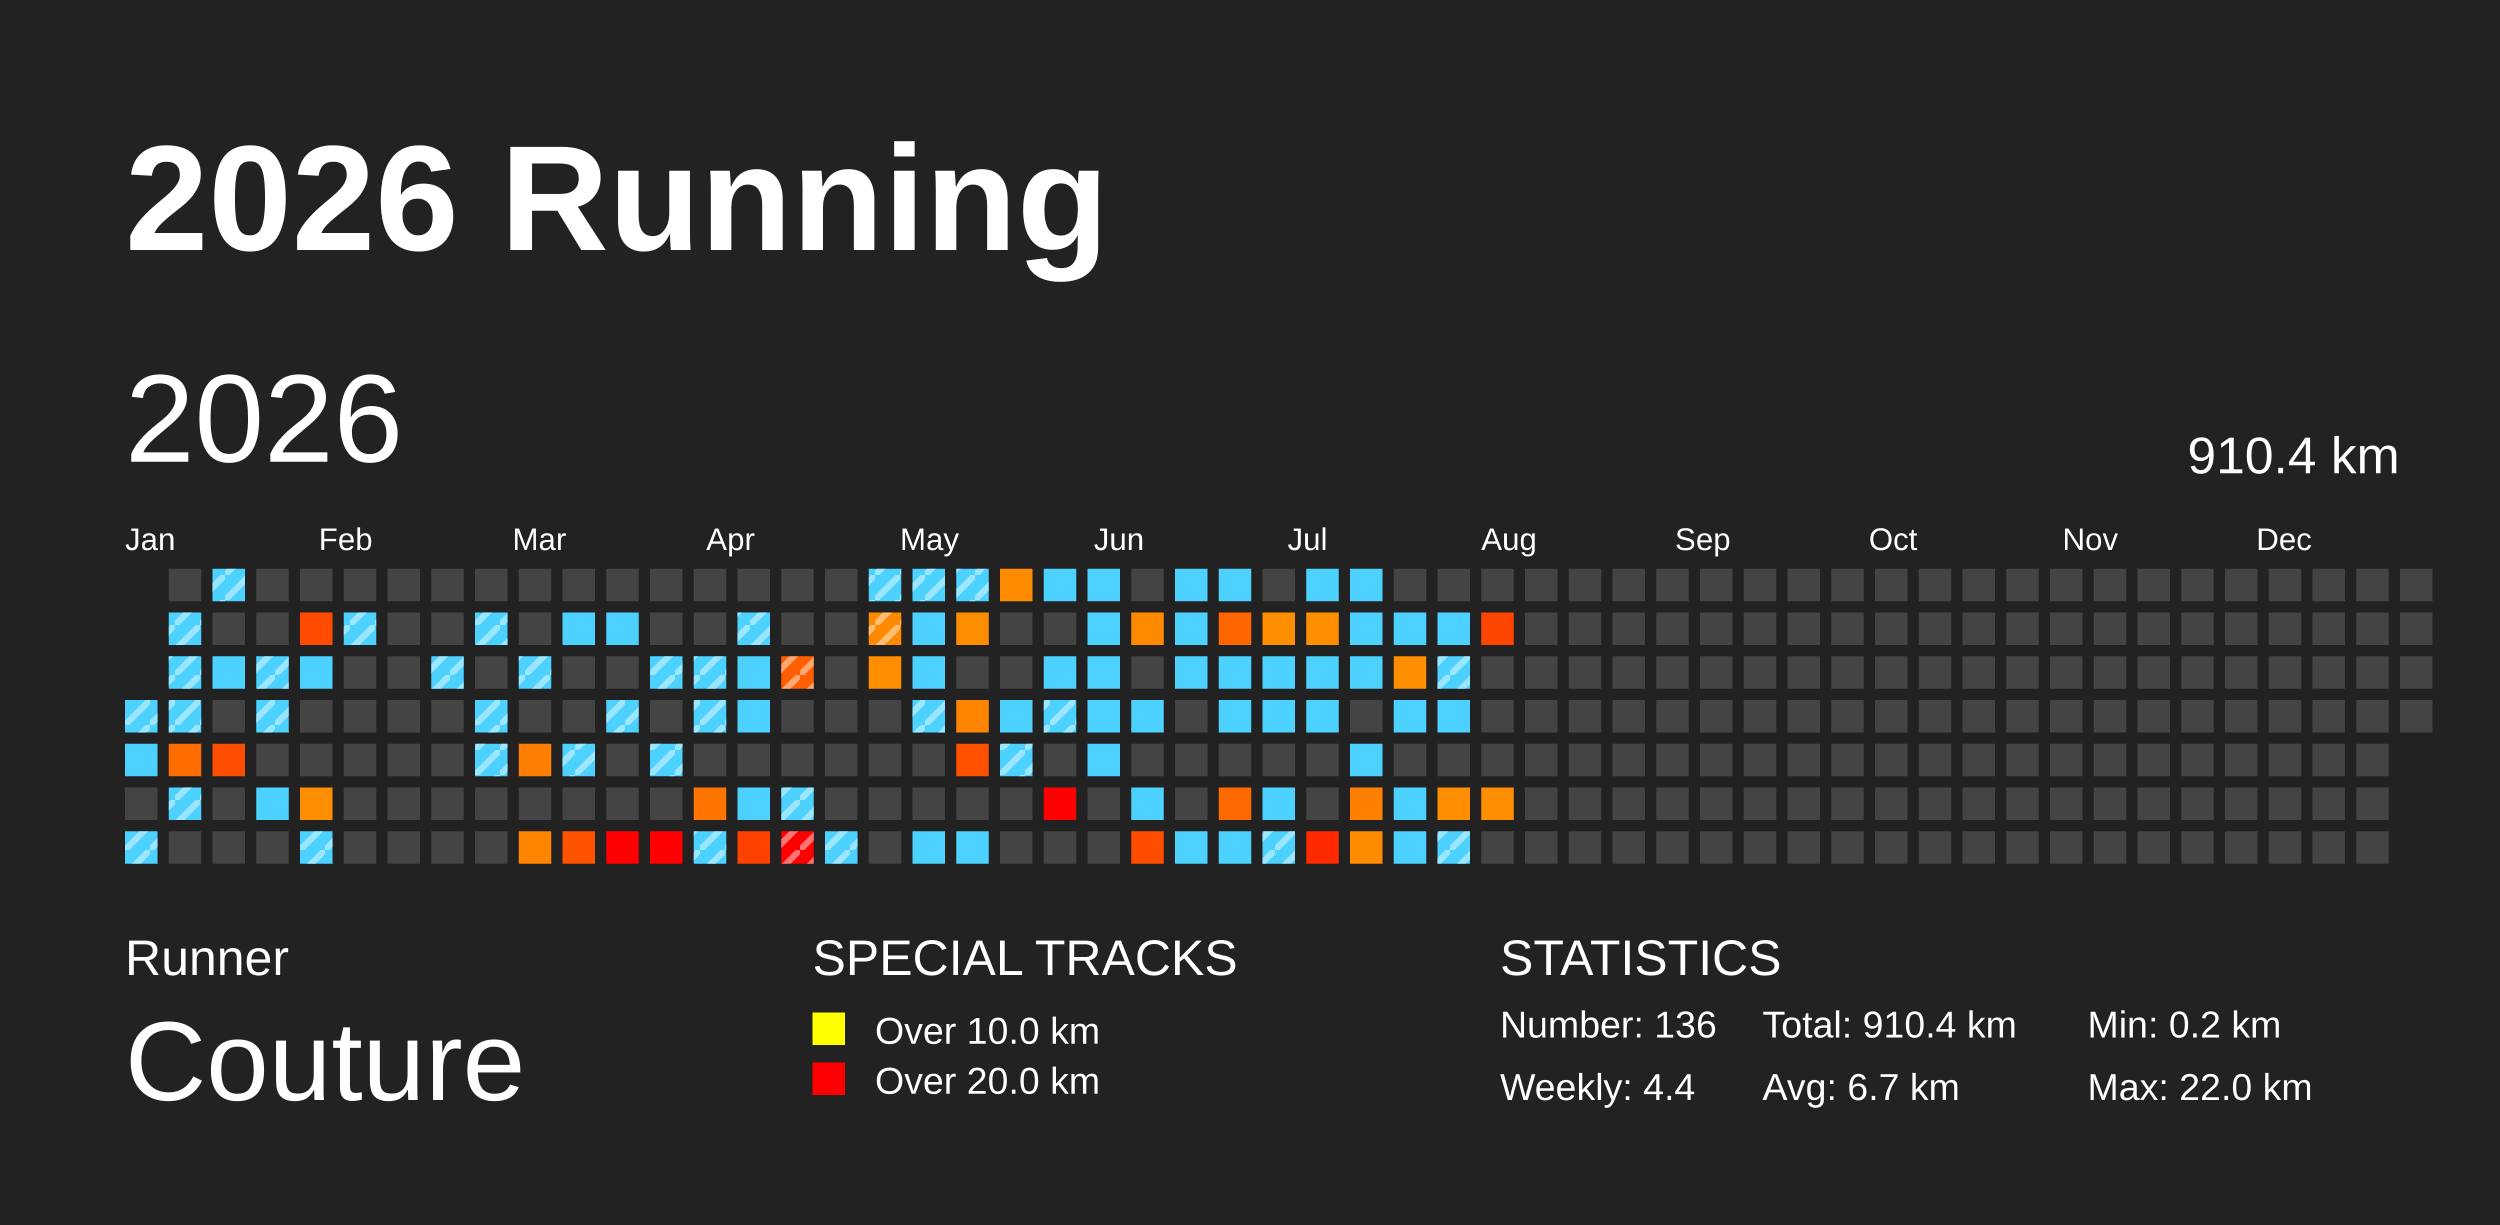
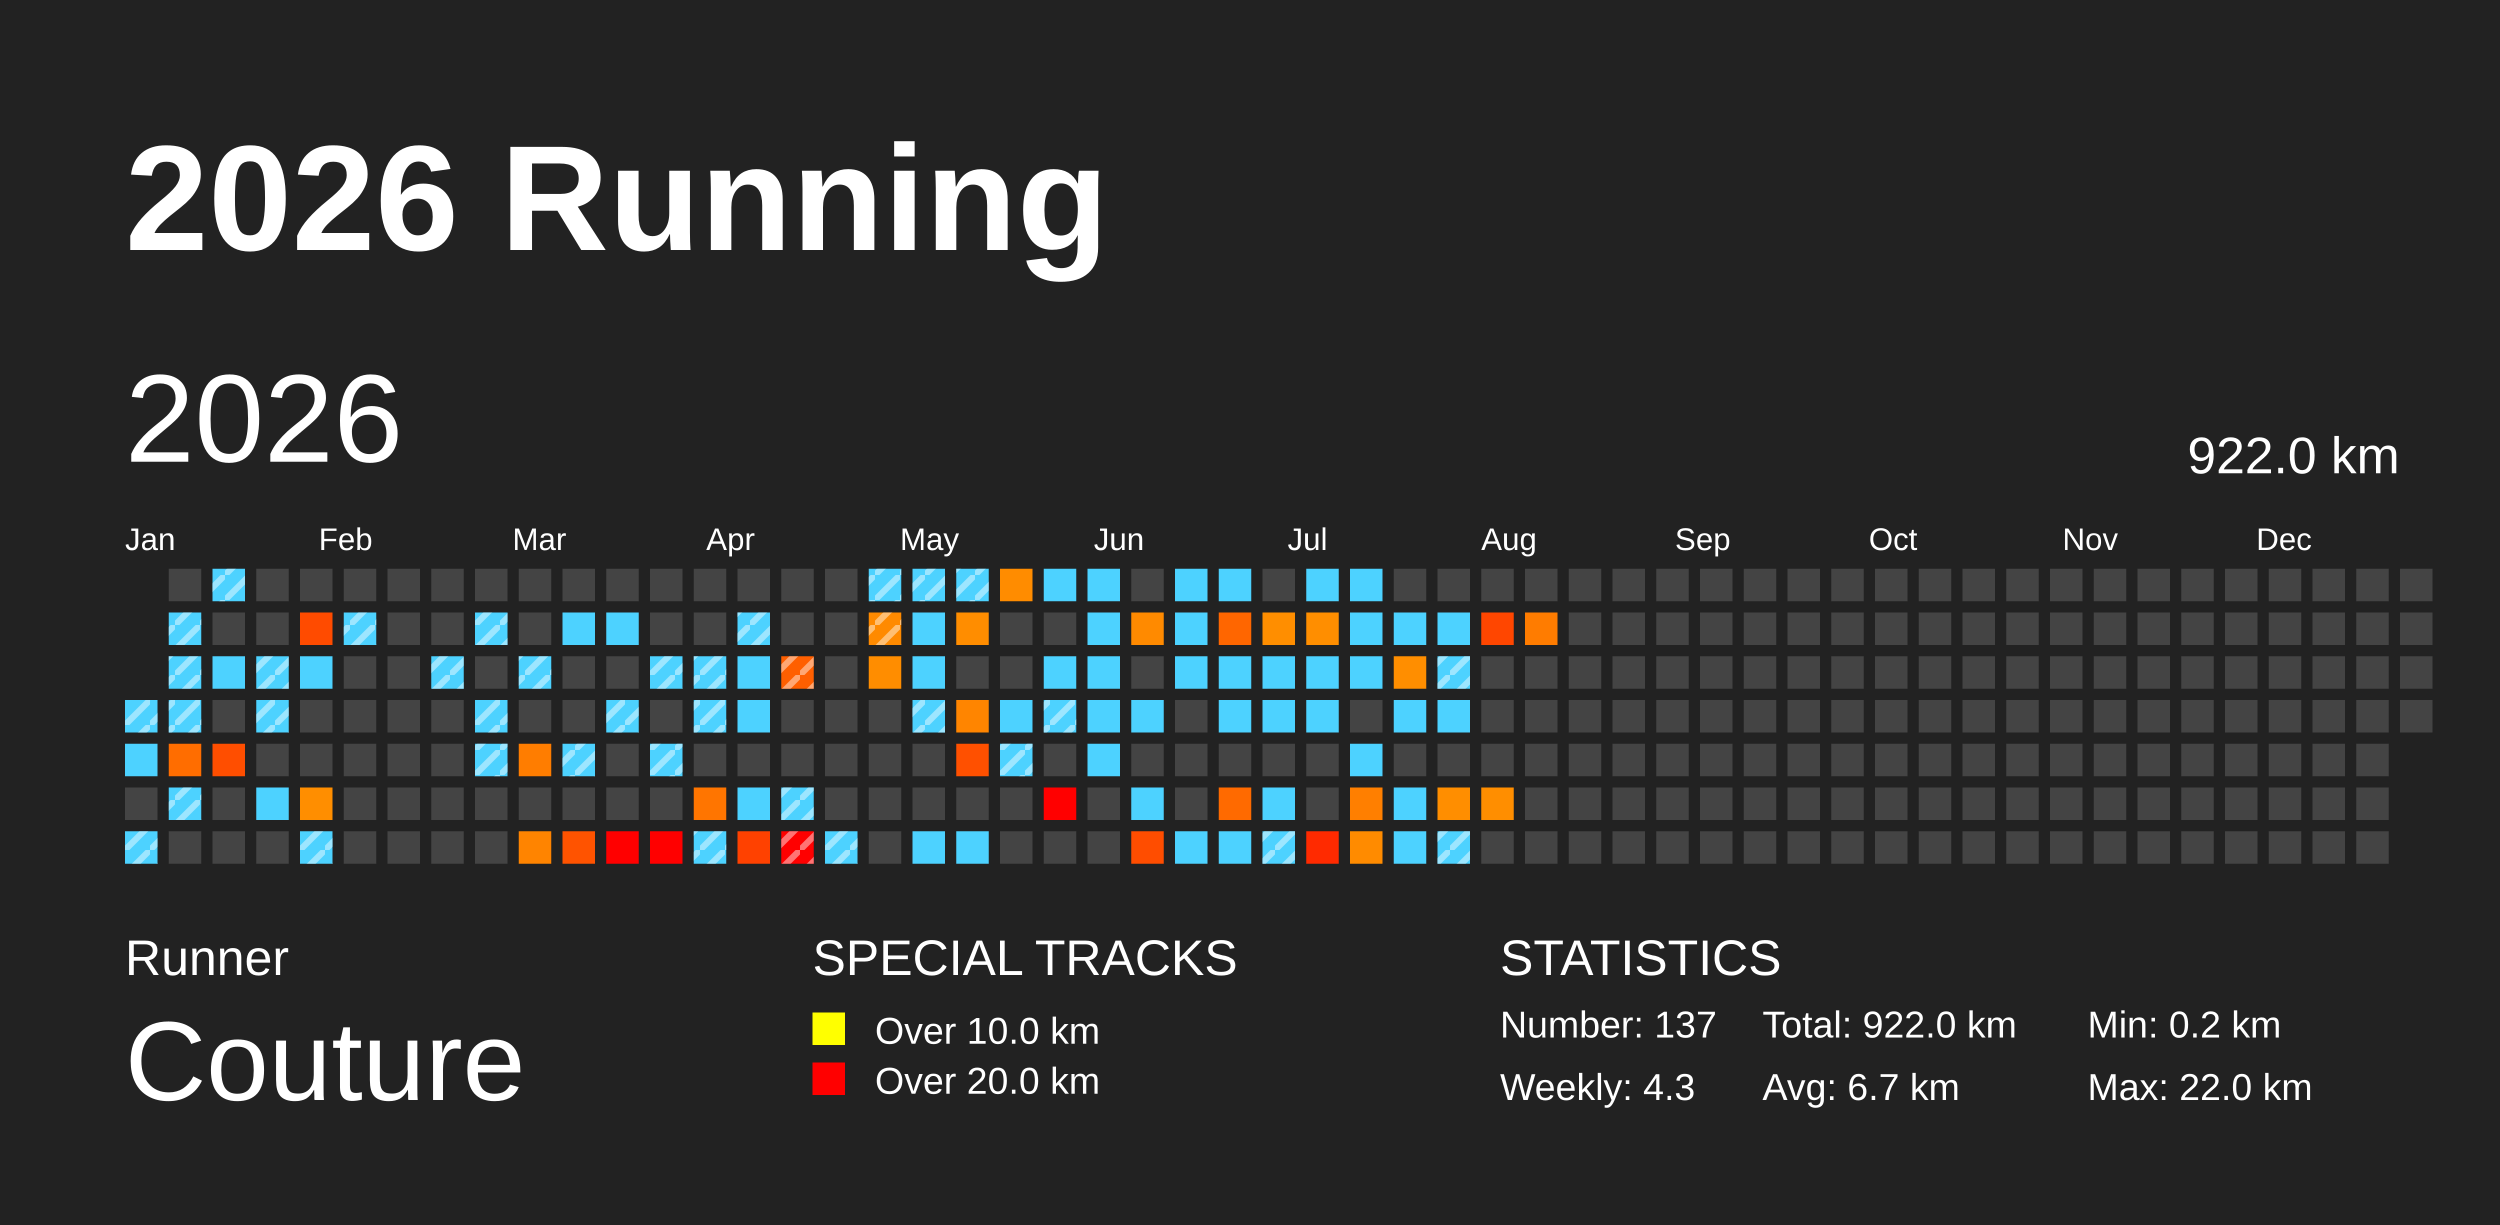
<svg xmlns="http://www.w3.org/2000/svg" baseProfile="full" height="98mm" version="1.1" viewBox="0,0,200,98" width="200mm">
  <defs>
    <pattern height="2" id="indoor-stripe" patternUnits="userSpaceOnUse" width="2">
      <line stroke="white" stroke-opacity="0.45" stroke-width="0.5" x1="0" x2="2" y1="2" y2="0" />
    </pattern>
  </defs>
  <rect fill="#222222" height="98" width="200" x="0" y="0" />
  <text fill="#FFFFFF" style="font-size:12px; font-family:Arial; font-weight:bold;" x="10" y="20">2026 Running</text>
  <text fill="#FFFFFF" style="font-size:4px; font-family:Arial" x="10" y="78">Runner</text>
  <text fill="#FFFFFF" style="font-size:9px; font-family:Arial" x="10" y="88">Couture</text>
  <text fill="#FFFFFF" style="font-size:4px; font-family:Arial" x="65" y="78">SPECIAL TRACKS</text>
  <rect fill="yellow" height="2.6" width="2.6" x="65" y="81" />
  <text fill="#FFFFFF" style="font-size:3px; font-family:Arial" x="70" y="83.5">Over 10.0 km</text>
  <rect fill="red" height="2.6" width="2.6" x="65" y="85" />
  <text fill="#FFFFFF" style="font-size:3px; font-family:Arial" x="70" y="87.5">Over 20.0 km</text>
  <text fill="#FFFFFF" style="font-size:4px; font-family:Arial" x="120" y="78">STATISTICS</text>
-   <text fill="#FFFFFF" style="font-size:3px; font-family:Arial" x="120" y="83">Number: 136</text>
-   <text fill="#FFFFFF" style="font-size:3px; font-family:Arial" x="120" y="88">Weekly: 4.4</text>
-   <text fill="#FFFFFF" style="font-size:3px; font-family:Arial" x="141" y="83">Total: 910.4 km</text>
+   <text fill="#FFFFFF" style="font-size:3px; font-family:Arial" x="120" y="83">Number: 137</text>
+   <text fill="#FFFFFF" style="font-size:3px; font-family:Arial" x="120" y="88">Weekly: 4.3</text>
+   <text fill="#FFFFFF" style="font-size:3px; font-family:Arial" x="141" y="83">Total: 922.0 km</text>
  <text fill="#FFFFFF" style="font-size:3px; font-family:Arial" x="141" y="88">Avg: 6.7 km</text>
  <text fill="#FFFFFF" style="font-size:3px; font-family:Arial" x="167" y="83">Min: 0.2 km</text>
  <text fill="#FFFFFF" style="font-size:3px; font-family:Arial" x="167" y="88">Max: 22.0 km</text>
  <text dominant-baseline="hanging" fill="#FFFFFF" style="font-size:10.0px; font-family:Arial;" x="10" y="30">2026</text>
-   <text dominant-baseline="hanging" fill="#FFFFFF" style="font-size:4.125px; font-family:Arial;" x="175" y="35">910.4 km</text>
+   <text dominant-baseline="hanging" fill="#FFFFFF" style="font-size:4.125px; font-family:Arial;" x="175" y="35">922.0 km</text>
  <text fill="#FFFFFF" style="font-size:2.5px; font-family:Arial" x="10.0" y="44">Jan</text>
  <text fill="#FFFFFF" style="font-size:2.5px; font-family:Arial" x="25.5" y="44">Feb</text>
  <text fill="#FFFFFF" style="font-size:2.5px; font-family:Arial" x="41.0" y="44">Mar</text>
  <text fill="#FFFFFF" style="font-size:2.5px; font-family:Arial" x="56.5" y="44">Apr</text>
  <text fill="#FFFFFF" style="font-size:2.5px; font-family:Arial" x="72.0" y="44">May</text>
  <text fill="#FFFFFF" style="font-size:2.5px; font-family:Arial" x="87.5" y="44">Jun</text>
  <text fill="#FFFFFF" style="font-size:2.5px; font-family:Arial" x="103.0" y="44">Jul</text>
  <text fill="#FFFFFF" style="font-size:2.5px; font-family:Arial" x="118.5" y="44">Aug</text>
  <text fill="#FFFFFF" style="font-size:2.5px; font-family:Arial" x="134.0" y="44">Sep</text>
  <text fill="#FFFFFF" style="font-size:2.5px; font-family:Arial" x="149.5" y="44">Oct</text>
  <text fill="#FFFFFF" style="font-size:2.5px; font-family:Arial" x="165.0" y="44">Nov</text>
  <text fill="#FFFFFF" style="font-size:2.5px; font-family:Arial" x="180.5" y="44">Dec</text>
  <rect fill="#4dd2ff" height="2.6" width="2.6" x="10.0" y="56.0" />
  <rect fill="url(#indoor-stripe)" height="2.6" width="2.6" x="10.0" y="56.0" />
  <rect fill="#4dd2ff" height="2.6" width="2.6" x="10.0" y="59.5" />
  <rect fill="#444444" height="2.6" width="2.6" x="10.0" y="63.0" />
  <rect fill="#4dd2ff" height="2.6" width="2.6" x="10.0" y="66.5" />
  <rect fill="url(#indoor-stripe)" height="2.6" width="2.6" x="10.0" y="66.5" />
  <rect fill="#444444" height="2.6" width="2.6" x="13.5" y="45.5" />
  <rect fill="#4dd2ff" height="2.6" width="2.6" x="13.5" y="49.0" />
  <rect fill="url(#indoor-stripe)" height="2.6" width="2.6" x="13.5" y="49.0" />
  <rect fill="#4dd2ff" height="2.6" width="2.6" x="13.5" y="52.5" />
  <rect fill="url(#indoor-stripe)" height="2.6" width="2.6" x="13.5" y="52.5" />
  <rect fill="#4dd2ff" height="2.6" width="2.6" x="13.5" y="56.0" />
  <rect fill="url(#indoor-stripe)" height="2.6" width="2.6" x="13.5" y="56.0" />
  <rect fill="#ff6d00" height="2.6" width="2.6" x="13.5" y="59.5" />
  <rect fill="#4dd2ff" height="2.6" width="2.6" x="13.5" y="63.0" />
  <rect fill="url(#indoor-stripe)" height="2.6" width="2.6" x="13.5" y="63.0" />
  <rect fill="#444444" height="2.6" width="2.6" x="13.5" y="66.5" />
  <rect fill="#4dd2ff" height="2.6" width="2.6" x="17.0" y="45.5" />
  <rect fill="url(#indoor-stripe)" height="2.6" width="2.6" x="17.0" y="45.5" />
  <rect fill="#444444" height="2.6" width="2.6" x="17.0" y="49.0" />
  <rect fill="#4dd2ff" height="2.6" width="2.6" x="17.0" y="52.5" />
  <rect fill="#444444" height="2.6" width="2.6" x="17.0" y="56.0" />
  <rect fill="#ff4e00" height="2.6" width="2.6" x="17.0" y="59.5" />
  <rect fill="#444444" height="2.6" width="2.6" x="17.0" y="63.0" />
  <rect fill="#444444" height="2.6" width="2.6" x="17.0" y="66.5" />
  <rect fill="#444444" height="2.6" width="2.6" x="20.5" y="45.5" />
  <rect fill="#444444" height="2.6" width="2.6" x="20.5" y="49.0" />
  <rect fill="#4dd2ff" height="2.6" width="2.6" x="20.5" y="52.5" />
  <rect fill="url(#indoor-stripe)" height="2.6" width="2.6" x="20.5" y="52.5" />
  <rect fill="#4dd2ff" height="2.6" width="2.6" x="20.5" y="56.0" />
  <rect fill="url(#indoor-stripe)" height="2.6" width="2.6" x="20.5" y="56.0" />
  <rect fill="#444444" height="2.6" width="2.6" x="20.5" y="59.5" />
  <rect fill="#4dd2ff" height="2.6" width="2.6" x="20.5" y="63.0" />
  <rect fill="#444444" height="2.6" width="2.6" x="20.5" y="66.5" />
  <rect fill="#444444" height="2.6" width="2.6" x="24.0" y="45.5" />
  <rect fill="#ff4b00" height="2.6" width="2.6" x="24.0" y="49.0" />
  <rect fill="#4dd2ff" height="2.6" width="2.6" x="24.0" y="52.5" />
  <rect fill="#444444" height="2.6" width="2.6" x="24.0" y="56.0" />
  <rect fill="#444444" height="2.6" width="2.6" x="24.0" y="59.5" />
  <rect fill="#ff8e00" height="2.6" width="2.6" x="24.0" y="63.0" />
  <rect fill="#4dd2ff" height="2.6" width="2.6" x="24.0" y="66.5" />
  <rect fill="url(#indoor-stripe)" height="2.6" width="2.6" x="24.0" y="66.5" />
  <rect fill="#444444" height="2.6" width="2.6" x="27.5" y="45.5" />
  <rect fill="#4dd2ff" height="2.6" width="2.6" x="27.5" y="49.0" />
  <rect fill="url(#indoor-stripe)" height="2.6" width="2.6" x="27.5" y="49.0" />
  <rect fill="#444444" height="2.6" width="2.6" x="27.5" y="52.5" />
  <rect fill="#444444" height="2.6" width="2.6" x="27.5" y="56.0" />
  <rect fill="#444444" height="2.6" width="2.6" x="27.5" y="59.5" />
  <rect fill="#444444" height="2.6" width="2.6" x="27.5" y="63.0" />
  <rect fill="#444444" height="2.6" width="2.6" x="27.5" y="66.5" />
  <rect fill="#444444" height="2.6" width="2.6" x="31.0" y="45.5" />
  <rect fill="#444444" height="2.6" width="2.6" x="31.0" y="49.0" />
  <rect fill="#444444" height="2.6" width="2.6" x="31.0" y="52.5" />
  <rect fill="#444444" height="2.6" width="2.6" x="31.0" y="56.0" />
  <rect fill="#444444" height="2.6" width="2.6" x="31.0" y="59.5" />
  <rect fill="#444444" height="2.6" width="2.6" x="31.0" y="63.0" />
  <rect fill="#444444" height="2.6" width="2.6" x="31.0" y="66.5" />
  <rect fill="#444444" height="2.6" width="2.6" x="34.5" y="45.5" />
  <rect fill="#444444" height="2.6" width="2.6" x="34.5" y="49.0" />
  <rect fill="#4dd2ff" height="2.6" width="2.6" x="34.5" y="52.5" />
  <rect fill="url(#indoor-stripe)" height="2.6" width="2.6" x="34.5" y="52.5" />
  <rect fill="#444444" height="2.6" width="2.6" x="34.5" y="56.0" />
  <rect fill="#444444" height="2.6" width="2.6" x="34.5" y="59.5" />
  <rect fill="#444444" height="2.6" width="2.6" x="34.5" y="63.0" />
  <rect fill="#444444" height="2.6" width="2.6" x="34.5" y="66.5" />
  <rect fill="#444444" height="2.6" width="2.6" x="38.0" y="45.5" />
  <rect fill="#4dd2ff" height="2.6" width="2.6" x="38.0" y="49.0" />
  <rect fill="url(#indoor-stripe)" height="2.6" width="2.6" x="38.0" y="49.0" />
  <rect fill="#444444" height="2.6" width="2.6" x="38.0" y="52.5" />
  <rect fill="#4dd2ff" height="2.6" width="2.6" x="38.0" y="56.0" />
  <rect fill="url(#indoor-stripe)" height="2.6" width="2.6" x="38.0" y="56.0" />
  <rect fill="#4dd2ff" height="2.6" width="2.6" x="38.0" y="59.5" />
  <rect fill="url(#indoor-stripe)" height="2.6" width="2.6" x="38.0" y="59.5" />
  <rect fill="#444444" height="2.6" width="2.6" x="38.0" y="63.0" />
  <rect fill="#444444" height="2.6" width="2.6" x="38.0" y="66.5" />
  <rect fill="#444444" height="2.6" width="2.6" x="41.5" y="45.5" />
  <rect fill="#444444" height="2.6" width="2.6" x="41.5" y="49.0" />
  <rect fill="#4dd2ff" height="2.6" width="2.6" x="41.5" y="52.5" />
  <rect fill="url(#indoor-stripe)" height="2.6" width="2.6" x="41.5" y="52.5" />
  <rect fill="#444444" height="2.6" width="2.6" x="41.5" y="56.0" />
  <rect fill="#ff7d00" height="2.6" width="2.6" x="41.5" y="59.5" />
  <rect fill="#444444" height="2.6" width="2.6" x="41.5" y="63.0" />
  <rect fill="#ff8400" height="2.6" width="2.6" x="41.5" y="66.5" />
  <rect fill="#444444" height="2.6" width="2.6" x="45.0" y="45.5" />
  <rect fill="#4dd2ff" height="2.6" width="2.6" x="45.0" y="49.0" />
  <rect fill="#444444" height="2.6" width="2.6" x="45.0" y="52.5" />
  <rect fill="#444444" height="2.6" width="2.6" x="45.0" y="56.0" />
  <rect fill="#4dd2ff" height="2.6" width="2.6" x="45.0" y="59.5" />
  <rect fill="url(#indoor-stripe)" height="2.6" width="2.6" x="45.0" y="59.5" />
  <rect fill="#444444" height="2.6" width="2.6" x="45.0" y="63.0" />
  <rect fill="#ff5300" height="2.6" width="2.6" x="45.0" y="66.5" />
  <rect fill="#444444" height="2.6" width="2.6" x="48.5" y="45.5" />
  <rect fill="#4dd2ff" height="2.6" width="2.6" x="48.5" y="49.0" />
  <rect fill="#444444" height="2.6" width="2.6" x="48.5" y="52.5" />
  <rect fill="#4dd2ff" height="2.6" width="2.6" x="48.5" y="56.0" />
  <rect fill="url(#indoor-stripe)" height="2.6" width="2.6" x="48.5" y="56.0" />
  <rect fill="#444444" height="2.6" width="2.6" x="48.5" y="59.5" />
  <rect fill="#444444" height="2.6" width="2.6" x="48.5" y="63.0" />
  <rect fill="red" height="2.6" width="2.6" x="48.5" y="66.5" />
  <rect fill="#444444" height="2.6" width="2.6" x="52.0" y="45.5" />
  <rect fill="#444444" height="2.6" width="2.6" x="52.0" y="49.0" />
  <rect fill="#4dd2ff" height="2.6" width="2.6" x="52.0" y="52.5" />
  <rect fill="url(#indoor-stripe)" height="2.6" width="2.6" x="52.0" y="52.5" />
  <rect fill="#444444" height="2.6" width="2.6" x="52.0" y="56.0" />
  <rect fill="#4dd2ff" height="2.6" width="2.6" x="52.0" y="59.5" />
  <rect fill="url(#indoor-stripe)" height="2.6" width="2.6" x="52.0" y="59.5" />
  <rect fill="#444444" height="2.6" width="2.6" x="52.0" y="63.0" />
  <rect fill="red" height="2.6" width="2.6" x="52.0" y="66.5" />
  <rect fill="#444444" height="2.6" width="2.6" x="55.5" y="45.5" />
  <rect fill="#444444" height="2.6" width="2.6" x="55.5" y="49.0" />
  <rect fill="#4dd2ff" height="2.6" width="2.6" x="55.5" y="52.5" />
  <rect fill="url(#indoor-stripe)" height="2.6" width="2.6" x="55.5" y="52.5" />
  <rect fill="#4dd2ff" height="2.6" width="2.6" x="55.5" y="56.0" />
  <rect fill="url(#indoor-stripe)" height="2.6" width="2.6" x="55.5" y="56.0" />
  <rect fill="#444444" height="2.6" width="2.6" x="55.5" y="59.5" />
  <rect fill="#ff7500" height="2.6" width="2.6" x="55.5" y="63.0" />
  <rect fill="#4dd2ff" height="2.6" width="2.6" x="55.5" y="66.5" />
  <rect fill="url(#indoor-stripe)" height="2.6" width="2.6" x="55.5" y="66.5" />
  <rect fill="#444444" height="2.6" width="2.6" x="59.0" y="45.5" />
  <rect fill="#4dd2ff" height="2.6" width="2.6" x="59.0" y="49.0" />
  <rect fill="url(#indoor-stripe)" height="2.6" width="2.6" x="59.0" y="49.0" />
  <rect fill="#4dd2ff" height="2.6" width="2.6" x="59.0" y="52.5" />
  <rect fill="#4dd2ff" height="2.6" width="2.6" x="59.0" y="56.0" />
  <rect fill="#444444" height="2.6" width="2.6" x="59.0" y="59.5" />
  <rect fill="#4dd2ff" height="2.6" width="2.6" x="59.0" y="63.0" />
  <rect fill="#ff4100" height="2.6" width="2.6" x="59.0" y="66.5" />
  <rect fill="#444444" height="2.6" width="2.6" x="62.5" y="45.5" />
  <rect fill="#444444" height="2.6" width="2.6" x="62.5" y="49.0" />
  <rect fill="#ff5f00" height="2.6" width="2.6" x="62.5" y="52.5" />
  <rect fill="url(#indoor-stripe)" height="2.6" width="2.6" x="62.5" y="52.5" />
  <rect fill="#444444" height="2.6" width="2.6" x="62.5" y="56.0" />
  <rect fill="#444444" height="2.6" width="2.6" x="62.5" y="59.5" />
  <rect fill="#4dd2ff" height="2.6" width="2.6" x="62.5" y="63.0" />
  <rect fill="url(#indoor-stripe)" height="2.6" width="2.6" x="62.5" y="63.0" />
  <rect fill="red" height="2.6" width="2.6" x="62.5" y="66.5" />
  <rect fill="url(#indoor-stripe)" height="2.6" width="2.6" x="62.5" y="66.5" />
  <rect fill="#444444" height="2.6" width="2.6" x="66.0" y="45.5" />
  <rect fill="#444444" height="2.6" width="2.6" x="66.0" y="49.0" />
  <rect fill="#444444" height="2.6" width="2.6" x="66.0" y="52.5" />
  <rect fill="#444444" height="2.6" width="2.6" x="66.0" y="56.0" />
  <rect fill="#444444" height="2.6" width="2.6" x="66.0" y="59.5" />
  <rect fill="#444444" height="2.6" width="2.6" x="66.0" y="63.0" />
  <rect fill="#4dd2ff" height="2.6" width="2.6" x="66.0" y="66.5" />
  <rect fill="url(#indoor-stripe)" height="2.6" width="2.6" x="66.0" y="66.5" />
  <rect fill="#4dd2ff" height="2.6" width="2.6" x="69.5" y="45.5" />
  <rect fill="url(#indoor-stripe)" height="2.6" width="2.6" x="69.5" y="45.5" />
  <rect fill="#ff8a00" height="2.6" width="2.6" x="69.5" y="49.0" />
  <rect fill="url(#indoor-stripe)" height="2.6" width="2.6" x="69.5" y="49.0" />
  <rect fill="#ff8d00" height="2.6" width="2.6" x="69.5" y="52.5" />
  <rect fill="#444444" height="2.6" width="2.6" x="69.5" y="56.0" />
  <rect fill="#444444" height="2.6" width="2.6" x="69.5" y="59.5" />
  <rect fill="#444444" height="2.6" width="2.6" x="69.5" y="63.0" />
  <rect fill="#444444" height="2.6" width="2.6" x="69.5" y="66.5" />
  <rect fill="#4dd2ff" height="2.6" width="2.6" x="73.0" y="45.5" />
  <rect fill="url(#indoor-stripe)" height="2.6" width="2.6" x="73.0" y="45.5" />
  <rect fill="#4dd2ff" height="2.6" width="2.6" x="73.0" y="49.0" />
  <rect fill="#4dd2ff" height="2.6" width="2.6" x="73.0" y="52.5" />
  <rect fill="#4dd2ff" height="2.6" width="2.6" x="73.0" y="56.0" />
  <rect fill="url(#indoor-stripe)" height="2.6" width="2.6" x="73.0" y="56.0" />
  <rect fill="#444444" height="2.6" width="2.6" x="73.0" y="59.5" />
  <rect fill="#444444" height="2.6" width="2.6" x="73.0" y="63.0" />
  <rect fill="#4dd2ff" height="2.6" width="2.6" x="73.0" y="66.5" />
  <rect fill="#4dd2ff" height="2.6" width="2.6" x="76.5" y="45.5" />
  <rect fill="url(#indoor-stripe)" height="2.6" width="2.6" x="76.5" y="45.5" />
  <rect fill="#ff8d00" height="2.6" width="2.6" x="76.5" y="49.0" />
  <rect fill="#444444" height="2.6" width="2.6" x="76.5" y="52.5" />
  <rect fill="#ff8500" height="2.6" width="2.6" x="76.5" y="56.0" />
  <rect fill="#ff5000" height="2.6" width="2.6" x="76.5" y="59.5" />
  <rect fill="#444444" height="2.6" width="2.6" x="76.5" y="63.0" />
  <rect fill="#4dd2ff" height="2.6" width="2.6" x="76.5" y="66.5" />
  <rect fill="#ff8c00" height="2.6" width="2.6" x="80.0" y="45.5" />
  <rect fill="#444444" height="2.6" width="2.6" x="80.0" y="49.0" />
  <rect fill="#444444" height="2.6" width="2.6" x="80.0" y="52.5" />
  <rect fill="#4dd2ff" height="2.6" width="2.6" x="80.0" y="56.0" />
  <rect fill="#4dd2ff" height="2.6" width="2.6" x="80.0" y="59.5" />
  <rect fill="url(#indoor-stripe)" height="2.6" width="2.6" x="80.0" y="59.5" />
  <rect fill="#444444" height="2.6" width="2.6" x="80.0" y="63.0" />
  <rect fill="#444444" height="2.6" width="2.6" x="80.0" y="66.5" />
  <rect fill="#4dd2ff" height="2.6" width="2.6" x="83.5" y="45.5" />
  <rect fill="#444444" height="2.6" width="2.6" x="83.5" y="49.0" />
  <rect fill="#4dd2ff" height="2.6" width="2.6" x="83.5" y="52.5" />
  <rect fill="#4dd2ff" height="2.6" width="2.6" x="83.5" y="56.0" />
  <rect fill="url(#indoor-stripe)" height="2.6" width="2.6" x="83.5" y="56.0" />
  <rect fill="#444444" height="2.6" width="2.6" x="83.5" y="59.5" />
  <rect fill="red" height="2.6" width="2.6" x="83.5" y="63.0" />
  <rect fill="#444444" height="2.6" width="2.6" x="83.5" y="66.5" />
  <rect fill="#4dd2ff" height="2.6" width="2.6" x="87.0" y="45.5" />
  <rect fill="#4dd2ff" height="2.6" width="2.6" x="87.0" y="49.0" />
  <rect fill="#4dd2ff" height="2.6" width="2.6" x="87.0" y="52.5" />
  <rect fill="#4dd2ff" height="2.6" width="2.6" x="87.0" y="56.0" />
  <rect fill="#4dd2ff" height="2.6" width="2.6" x="87.0" y="59.5" />
  <rect fill="#444444" height="2.6" width="2.6" x="87.0" y="63.0" />
  <rect fill="#444444" height="2.6" width="2.6" x="87.0" y="66.5" />
  <rect fill="#444444" height="2.6" width="2.6" x="90.5" y="45.5" />
  <rect fill="#ff8a00" height="2.6" width="2.6" x="90.5" y="49.0" />
  <rect fill="#444444" height="2.6" width="2.6" x="90.5" y="52.5" />
  <rect fill="#4dd2ff" height="2.6" width="2.6" x="90.5" y="56.0" />
  <rect fill="#444444" height="2.6" width="2.6" x="90.5" y="59.5" />
  <rect fill="#4dd2ff" height="2.6" width="2.6" x="90.5" y="63.0" />
  <rect fill="#ff4d00" height="2.6" width="2.6" x="90.5" y="66.5" />
  <rect fill="#4dd2ff" height="2.6" width="2.6" x="94.0" y="45.5" />
  <rect fill="#4dd2ff" height="2.6" width="2.6" x="94.0" y="49.0" />
  <rect fill="#4dd2ff" height="2.6" width="2.6" x="94.0" y="52.5" />
  <rect fill="#444444" height="2.6" width="2.6" x="94.0" y="56.0" />
  <rect fill="#444444" height="2.6" width="2.6" x="94.0" y="59.5" />
  <rect fill="#444444" height="2.6" width="2.6" x="94.0" y="63.0" />
  <rect fill="#4dd2ff" height="2.6" width="2.6" x="94.0" y="66.5" />
  <rect fill="#4dd2ff" height="2.6" width="2.6" x="97.5" y="45.5" />
  <rect fill="#ff6600" height="2.6" width="2.6" x="97.5" y="49.0" />
  <rect fill="#4dd2ff" height="2.6" width="2.6" x="97.5" y="52.5" />
  <rect fill="#4dd2ff" height="2.6" width="2.6" x="97.5" y="56.0" />
  <rect fill="#444444" height="2.6" width="2.6" x="97.5" y="59.5" />
  <rect fill="#ff6a00" height="2.6" width="2.6" x="97.5" y="63.0" />
  <rect fill="#4dd2ff" height="2.6" width="2.6" x="97.5" y="66.5" />
  <rect fill="#444444" height="2.6" width="2.6" x="101.0" y="45.5" />
  <rect fill="#ff8e00" height="2.6" width="2.6" x="101.0" y="49.0" />
  <rect fill="#4dd2ff" height="2.6" width="2.6" x="101.0" y="52.5" />
  <rect fill="#4dd2ff" height="2.6" width="2.6" x="101.0" y="56.0" />
  <rect fill="#444444" height="2.6" width="2.6" x="101.0" y="59.5" />
  <rect fill="#4dd2ff" height="2.6" width="2.6" x="101.0" y="63.0" />
  <rect fill="#4dd2ff" height="2.6" width="2.6" x="101.0" y="66.5" />
  <rect fill="url(#indoor-stripe)" height="2.6" width="2.6" x="101.0" y="66.5" />
  <rect fill="#4dd2ff" height="2.6" width="2.6" x="104.5" y="45.5" />
  <rect fill="#ff8e00" height="2.6" width="2.6" x="104.5" y="49.0" />
  <rect fill="#4dd2ff" height="2.6" width="2.6" x="104.5" y="52.5" />
  <rect fill="#4dd2ff" height="2.6" width="2.6" x="104.5" y="56.0" />
  <rect fill="#444444" height="2.6" width="2.6" x="104.5" y="59.5" />
  <rect fill="#444444" height="2.6" width="2.6" x="104.5" y="63.0" />
  <rect fill="#ff2a00" height="2.6" width="2.6" x="104.5" y="66.5" />
  <rect fill="#4dd2ff" height="2.6" width="2.6" x="108.0" y="45.5" />
  <rect fill="#4dd2ff" height="2.6" width="2.6" x="108.0" y="49.0" />
  <rect fill="#4dd2ff" height="2.6" width="2.6" x="108.0" y="52.5" />
  <rect fill="#444444" height="2.6" width="2.6" x="108.0" y="56.0" />
  <rect fill="#4dd2ff" height="2.6" width="2.6" x="108.0" y="59.5" />
  <rect fill="#ff7f00" height="2.6" width="2.6" x="108.0" y="63.0" />
  <rect fill="#ff8b00" height="2.6" width="2.6" x="108.0" y="66.5" />
  <rect fill="#444444" height="2.6" width="2.6" x="111.5" y="45.5" />
  <rect fill="#4dd2ff" height="2.6" width="2.6" x="111.5" y="49.0" />
  <rect fill="#ff8e00" height="2.6" width="2.6" x="111.5" y="52.5" />
  <rect fill="#4dd2ff" height="2.6" width="2.6" x="111.5" y="56.0" />
  <rect fill="#444444" height="2.6" width="2.6" x="111.5" y="59.5" />
  <rect fill="#4dd2ff" height="2.6" width="2.6" x="111.5" y="63.0" />
  <rect fill="#4dd2ff" height="2.6" width="2.6" x="111.5" y="66.5" />
  <rect fill="#444444" height="2.6" width="2.6" x="115.0" y="45.5" />
  <rect fill="#4dd2ff" height="2.6" width="2.6" x="115.0" y="49.0" />
  <rect fill="#4dd2ff" height="2.6" width="2.6" x="115.0" y="52.5" />
  <rect fill="url(#indoor-stripe)" height="2.6" width="2.6" x="115.0" y="52.5" />
  <rect fill="#4dd2ff" height="2.6" width="2.6" x="115.0" y="56.0" />
  <rect fill="#444444" height="2.6" width="2.6" x="115.0" y="59.5" />
  <rect fill="#ff8e00" height="2.6" width="2.6" x="115.0" y="63.0" />
  <rect fill="#4dd2ff" height="2.6" width="2.6" x="115.0" y="66.5" />
  <rect fill="url(#indoor-stripe)" height="2.6" width="2.6" x="115.0" y="66.5" />
  <rect fill="#444444" height="2.6" width="2.6" x="118.5" y="45.5" />
  <rect fill="#ff4600" height="2.6" width="2.6" x="118.5" y="49.0" />
  <rect fill="#444444" height="2.6" width="2.6" x="118.5" y="52.5" />
  <rect fill="#444444" height="2.6" width="2.6" x="118.5" y="56.0" />
  <rect fill="#444444" height="2.6" width="2.6" x="118.5" y="59.5" />
  <rect fill="#ff8e00" height="2.6" width="2.6" x="118.5" y="63.0" />
  <rect fill="#444444" height="2.6" width="2.6" x="118.5" y="66.5" />
  <rect fill="#444444" height="2.6" width="2.6" x="122.0" y="45.5" />
-   <rect fill="#444444" height="2.6" width="2.6" x="122.0" y="49.0" />
+   <rect fill="#ff7c00" height="2.6" width="2.6" x="122.0" y="49.0" />
  <rect fill="#444444" height="2.6" width="2.6" x="122.0" y="52.5" />
  <rect fill="#444444" height="2.6" width="2.6" x="122.0" y="56.0" />
  <rect fill="#444444" height="2.6" width="2.6" x="122.0" y="59.5" />
  <rect fill="#444444" height="2.6" width="2.6" x="122.0" y="63.0" />
  <rect fill="#444444" height="2.6" width="2.6" x="122.0" y="66.5" />
  <rect fill="#444444" height="2.6" width="2.6" x="125.5" y="45.5" />
  <rect fill="#444444" height="2.6" width="2.6" x="125.5" y="49.0" />
  <rect fill="#444444" height="2.6" width="2.6" x="125.5" y="52.5" />
  <rect fill="#444444" height="2.6" width="2.6" x="125.5" y="56.0" />
  <rect fill="#444444" height="2.6" width="2.6" x="125.5" y="59.5" />
  <rect fill="#444444" height="2.6" width="2.6" x="125.5" y="63.0" />
  <rect fill="#444444" height="2.6" width="2.6" x="125.5" y="66.5" />
  <rect fill="#444444" height="2.6" width="2.6" x="129.0" y="45.5" />
  <rect fill="#444444" height="2.6" width="2.6" x="129.0" y="49.0" />
  <rect fill="#444444" height="2.6" width="2.6" x="129.0" y="52.5" />
  <rect fill="#444444" height="2.6" width="2.6" x="129.0" y="56.0" />
  <rect fill="#444444" height="2.6" width="2.6" x="129.0" y="59.5" />
  <rect fill="#444444" height="2.6" width="2.6" x="129.0" y="63.0" />
  <rect fill="#444444" height="2.6" width="2.6" x="129.0" y="66.5" />
  <rect fill="#444444" height="2.6" width="2.6" x="132.5" y="45.5" />
  <rect fill="#444444" height="2.6" width="2.6" x="132.5" y="49.0" />
  <rect fill="#444444" height="2.6" width="2.6" x="132.5" y="52.5" />
  <rect fill="#444444" height="2.6" width="2.6" x="132.5" y="56.0" />
  <rect fill="#444444" height="2.6" width="2.6" x="132.5" y="59.5" />
  <rect fill="#444444" height="2.6" width="2.6" x="132.5" y="63.0" />
  <rect fill="#444444" height="2.6" width="2.6" x="132.5" y="66.5" />
  <rect fill="#444444" height="2.6" width="2.6" x="136.0" y="45.5" />
  <rect fill="#444444" height="2.6" width="2.6" x="136.0" y="49.0" />
  <rect fill="#444444" height="2.6" width="2.6" x="136.0" y="52.5" />
  <rect fill="#444444" height="2.6" width="2.6" x="136.0" y="56.0" />
  <rect fill="#444444" height="2.6" width="2.6" x="136.0" y="59.5" />
  <rect fill="#444444" height="2.6" width="2.6" x="136.0" y="63.0" />
  <rect fill="#444444" height="2.6" width="2.6" x="136.0" y="66.5" />
  <rect fill="#444444" height="2.6" width="2.6" x="139.5" y="45.5" />
  <rect fill="#444444" height="2.6" width="2.6" x="139.5" y="49.0" />
  <rect fill="#444444" height="2.6" width="2.6" x="139.5" y="52.5" />
  <rect fill="#444444" height="2.6" width="2.6" x="139.5" y="56.0" />
  <rect fill="#444444" height="2.6" width="2.6" x="139.5" y="59.5" />
  <rect fill="#444444" height="2.6" width="2.6" x="139.5" y="63.0" />
  <rect fill="#444444" height="2.6" width="2.6" x="139.5" y="66.5" />
  <rect fill="#444444" height="2.6" width="2.6" x="143.0" y="45.5" />
  <rect fill="#444444" height="2.6" width="2.6" x="143.0" y="49.0" />
  <rect fill="#444444" height="2.6" width="2.6" x="143.0" y="52.5" />
  <rect fill="#444444" height="2.6" width="2.6" x="143.0" y="56.0" />
  <rect fill="#444444" height="2.6" width="2.6" x="143.0" y="59.5" />
  <rect fill="#444444" height="2.6" width="2.6" x="143.0" y="63.0" />
  <rect fill="#444444" height="2.6" width="2.6" x="143.0" y="66.5" />
  <rect fill="#444444" height="2.6" width="2.6" x="146.5" y="45.5" />
  <rect fill="#444444" height="2.6" width="2.6" x="146.5" y="49.0" />
  <rect fill="#444444" height="2.6" width="2.6" x="146.5" y="52.5" />
  <rect fill="#444444" height="2.6" width="2.6" x="146.5" y="56.0" />
  <rect fill="#444444" height="2.6" width="2.6" x="146.5" y="59.5" />
  <rect fill="#444444" height="2.6" width="2.6" x="146.5" y="63.0" />
  <rect fill="#444444" height="2.6" width="2.6" x="146.5" y="66.5" />
  <rect fill="#444444" height="2.6" width="2.6" x="150.0" y="45.5" />
  <rect fill="#444444" height="2.6" width="2.6" x="150.0" y="49.0" />
  <rect fill="#444444" height="2.6" width="2.6" x="150.0" y="52.5" />
  <rect fill="#444444" height="2.6" width="2.6" x="150.0" y="56.0" />
  <rect fill="#444444" height="2.6" width="2.6" x="150.0" y="59.5" />
  <rect fill="#444444" height="2.6" width="2.6" x="150.0" y="63.0" />
  <rect fill="#444444" height="2.6" width="2.6" x="150.0" y="66.5" />
  <rect fill="#444444" height="2.6" width="2.6" x="153.5" y="45.5" />
  <rect fill="#444444" height="2.6" width="2.6" x="153.5" y="49.0" />
  <rect fill="#444444" height="2.6" width="2.6" x="153.5" y="52.5" />
  <rect fill="#444444" height="2.6" width="2.6" x="153.5" y="56.0" />
  <rect fill="#444444" height="2.6" width="2.6" x="153.5" y="59.5" />
  <rect fill="#444444" height="2.6" width="2.6" x="153.5" y="63.0" />
  <rect fill="#444444" height="2.6" width="2.6" x="153.5" y="66.5" />
  <rect fill="#444444" height="2.6" width="2.6" x="157.0" y="45.5" />
  <rect fill="#444444" height="2.6" width="2.6" x="157.0" y="49.0" />
  <rect fill="#444444" height="2.6" width="2.6" x="157.0" y="52.5" />
  <rect fill="#444444" height="2.6" width="2.6" x="157.0" y="56.0" />
  <rect fill="#444444" height="2.6" width="2.6" x="157.0" y="59.5" />
  <rect fill="#444444" height="2.6" width="2.6" x="157.0" y="63.0" />
  <rect fill="#444444" height="2.6" width="2.6" x="157.0" y="66.5" />
  <rect fill="#444444" height="2.6" width="2.6" x="160.5" y="45.5" />
  <rect fill="#444444" height="2.6" width="2.6" x="160.5" y="49.0" />
  <rect fill="#444444" height="2.6" width="2.6" x="160.5" y="52.5" />
  <rect fill="#444444" height="2.6" width="2.6" x="160.5" y="56.0" />
  <rect fill="#444444" height="2.6" width="2.6" x="160.5" y="59.5" />
  <rect fill="#444444" height="2.6" width="2.6" x="160.5" y="63.0" />
  <rect fill="#444444" height="2.6" width="2.6" x="160.5" y="66.5" />
  <rect fill="#444444" height="2.6" width="2.6" x="164.0" y="45.5" />
  <rect fill="#444444" height="2.6" width="2.6" x="164.0" y="49.0" />
  <rect fill="#444444" height="2.6" width="2.6" x="164.0" y="52.5" />
  <rect fill="#444444" height="2.6" width="2.6" x="164.0" y="56.0" />
  <rect fill="#444444" height="2.6" width="2.6" x="164.0" y="59.5" />
  <rect fill="#444444" height="2.6" width="2.6" x="164.0" y="63.0" />
  <rect fill="#444444" height="2.6" width="2.6" x="164.0" y="66.5" />
  <rect fill="#444444" height="2.6" width="2.6" x="167.5" y="45.5" />
  <rect fill="#444444" height="2.6" width="2.6" x="167.5" y="49.0" />
  <rect fill="#444444" height="2.6" width="2.6" x="167.5" y="52.5" />
  <rect fill="#444444" height="2.6" width="2.6" x="167.5" y="56.0" />
  <rect fill="#444444" height="2.6" width="2.6" x="167.5" y="59.5" />
  <rect fill="#444444" height="2.6" width="2.6" x="167.5" y="63.0" />
  <rect fill="#444444" height="2.6" width="2.6" x="167.5" y="66.5" />
  <rect fill="#444444" height="2.6" width="2.6" x="171.0" y="45.5" />
  <rect fill="#444444" height="2.6" width="2.6" x="171.0" y="49.0" />
  <rect fill="#444444" height="2.6" width="2.6" x="171.0" y="52.5" />
  <rect fill="#444444" height="2.6" width="2.6" x="171.0" y="56.0" />
  <rect fill="#444444" height="2.6" width="2.6" x="171.0" y="59.5" />
  <rect fill="#444444" height="2.6" width="2.6" x="171.0" y="63.0" />
  <rect fill="#444444" height="2.6" width="2.6" x="171.0" y="66.5" />
  <rect fill="#444444" height="2.6" width="2.6" x="174.5" y="45.5" />
  <rect fill="#444444" height="2.6" width="2.6" x="174.5" y="49.0" />
  <rect fill="#444444" height="2.6" width="2.6" x="174.5" y="52.5" />
  <rect fill="#444444" height="2.6" width="2.6" x="174.5" y="56.0" />
  <rect fill="#444444" height="2.6" width="2.6" x="174.5" y="59.5" />
  <rect fill="#444444" height="2.6" width="2.6" x="174.5" y="63.0" />
  <rect fill="#444444" height="2.6" width="2.6" x="174.5" y="66.5" />
  <rect fill="#444444" height="2.6" width="2.6" x="178.0" y="45.5" />
  <rect fill="#444444" height="2.6" width="2.6" x="178.0" y="49.0" />
  <rect fill="#444444" height="2.6" width="2.6" x="178.0" y="52.5" />
  <rect fill="#444444" height="2.6" width="2.6" x="178.0" y="56.0" />
  <rect fill="#444444" height="2.6" width="2.6" x="178.0" y="59.5" />
  <rect fill="#444444" height="2.6" width="2.6" x="178.0" y="63.0" />
  <rect fill="#444444" height="2.6" width="2.6" x="178.0" y="66.5" />
  <rect fill="#444444" height="2.6" width="2.6" x="181.5" y="45.5" />
  <rect fill="#444444" height="2.6" width="2.6" x="181.5" y="49.0" />
  <rect fill="#444444" height="2.6" width="2.6" x="181.5" y="52.5" />
  <rect fill="#444444" height="2.6" width="2.6" x="181.5" y="56.0" />
  <rect fill="#444444" height="2.6" width="2.6" x="181.5" y="59.5" />
  <rect fill="#444444" height="2.6" width="2.6" x="181.5" y="63.0" />
  <rect fill="#444444" height="2.6" width="2.6" x="181.5" y="66.5" />
  <rect fill="#444444" height="2.6" width="2.6" x="185.0" y="45.5" />
  <rect fill="#444444" height="2.6" width="2.6" x="185.0" y="49.0" />
  <rect fill="#444444" height="2.6" width="2.6" x="185.0" y="52.5" />
  <rect fill="#444444" height="2.6" width="2.6" x="185.0" y="56.0" />
  <rect fill="#444444" height="2.6" width="2.6" x="185.0" y="59.5" />
  <rect fill="#444444" height="2.6" width="2.6" x="185.0" y="63.0" />
  <rect fill="#444444" height="2.6" width="2.6" x="185.0" y="66.5" />
  <rect fill="#444444" height="2.6" width="2.6" x="188.5" y="45.5" />
  <rect fill="#444444" height="2.6" width="2.6" x="188.5" y="49.0" />
  <rect fill="#444444" height="2.6" width="2.6" x="188.5" y="52.5" />
  <rect fill="#444444" height="2.6" width="2.6" x="188.5" y="56.0" />
  <rect fill="#444444" height="2.6" width="2.6" x="188.5" y="59.5" />
  <rect fill="#444444" height="2.6" width="2.6" x="188.5" y="63.0" />
  <rect fill="#444444" height="2.6" width="2.6" x="188.5" y="66.5" />
  <rect fill="#444444" height="2.6" width="2.6" x="192.0" y="45.5" />
  <rect fill="#444444" height="2.6" width="2.6" x="192.0" y="49.0" />
  <rect fill="#444444" height="2.6" width="2.6" x="192.0" y="52.5" />
  <rect fill="#444444" height="2.6" width="2.6" x="192.0" y="56.0" />
</svg>
